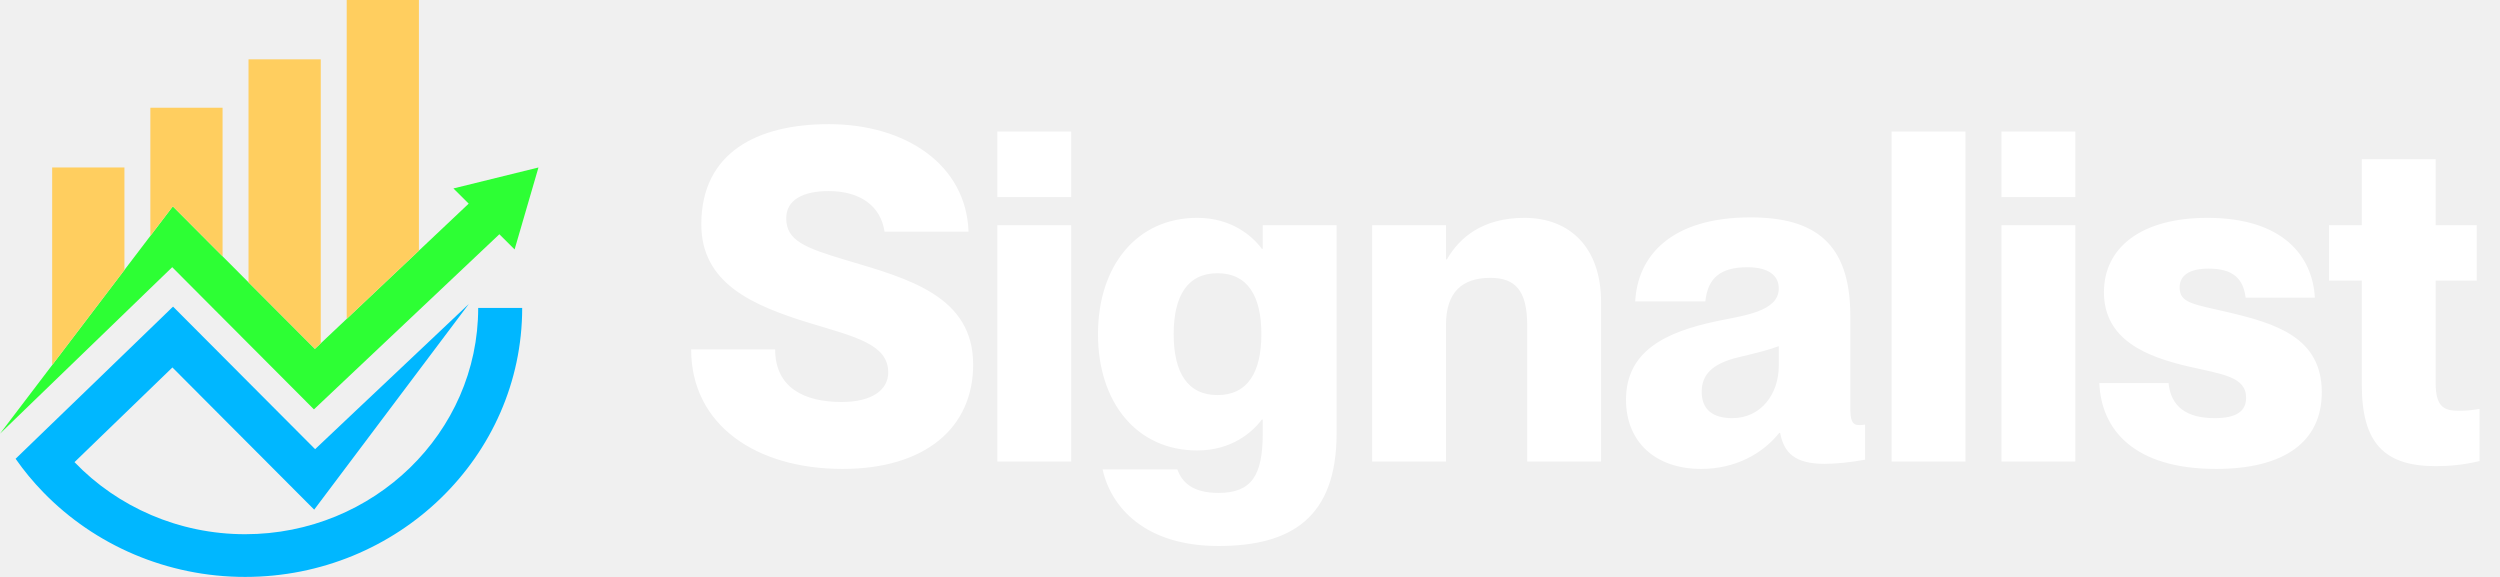
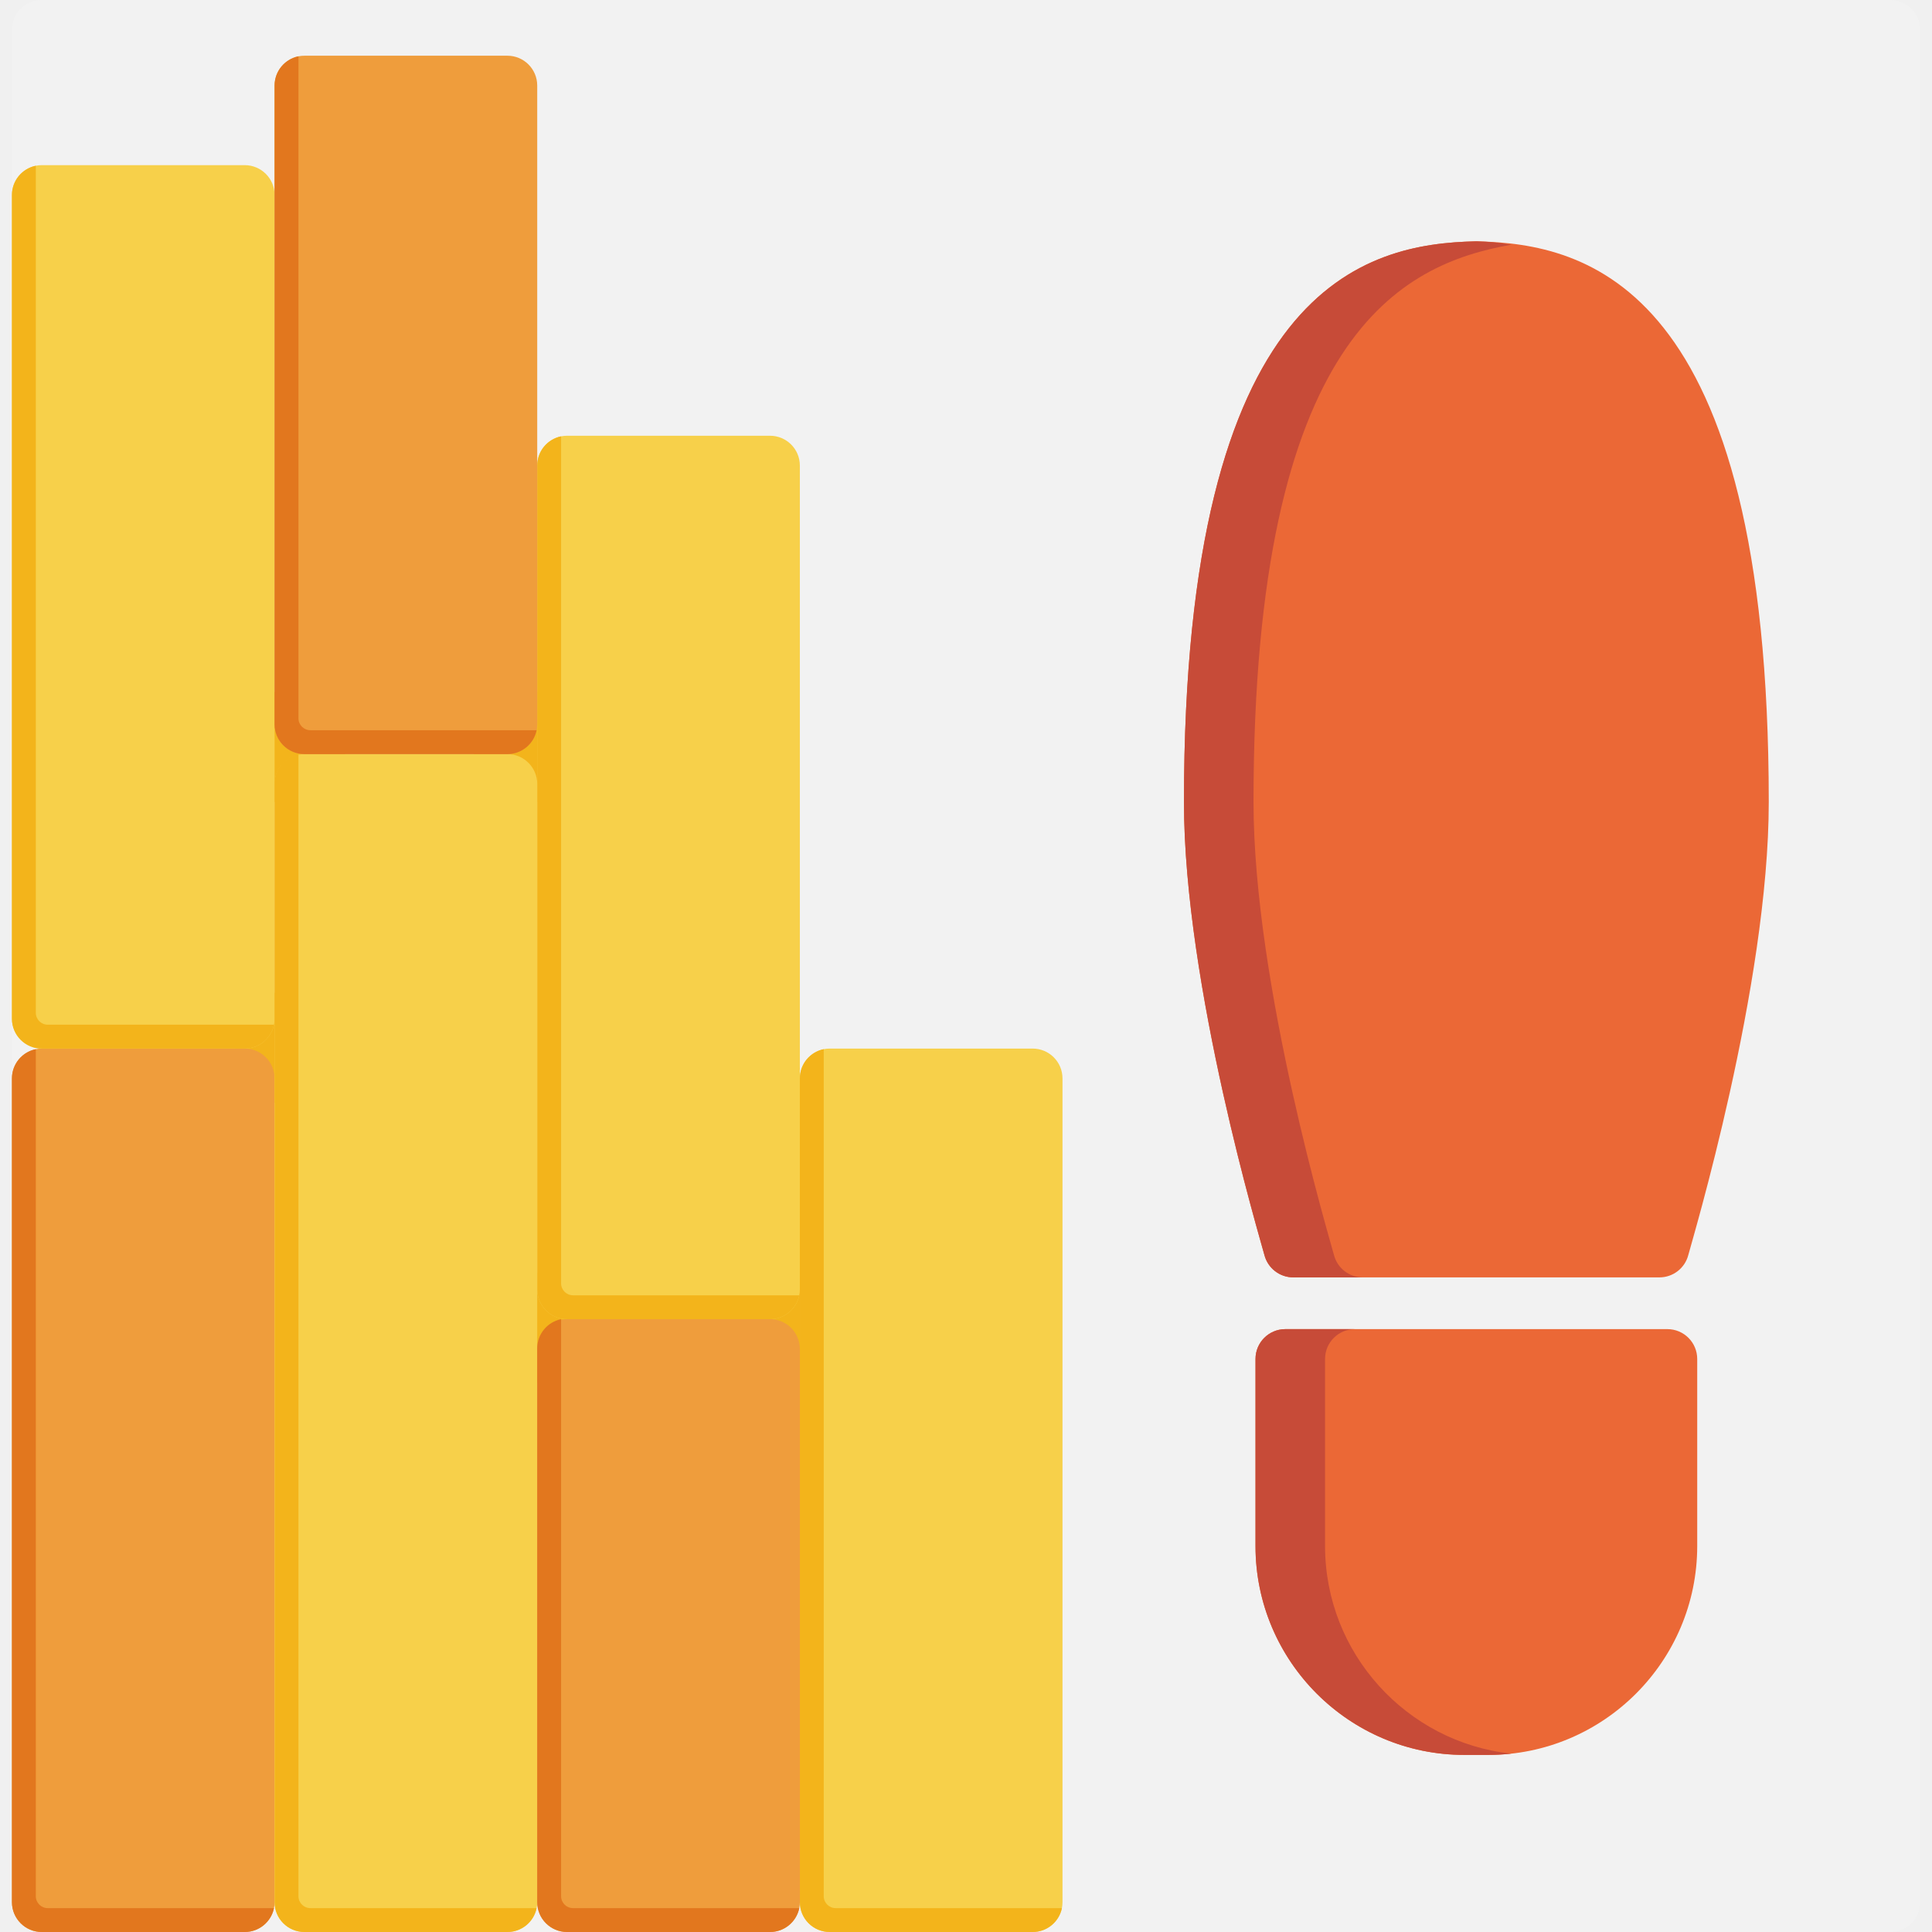
- <svg xmlns="http://www.w3.org/2000/svg" width="130" height="30" viewBox="0 0 130 30" fill="none">
-   <path d="M28 8.709L26.759 12.971L25.967 12.181L21.784 16.132L18.781 18.968L16.325 21.287L14.013 18.968L12.923 17.875L11.574 16.521L11.169 16.116L8.955 13.893L8.104 14.715L7.819 14.99L6.47 16.296L5.117 17.604L3.724 18.95L3.705 18.968L1.711 20.895L0 22.55L2.724 18.968L6.47 14.039L7.819 12.266L8.986 10.73L11.574 13.328L12.68 14.439L12.923 14.681L16.375 18.142L16.68 17.853L18.029 16.58L18.628 16.014L20.372 14.366L21.784 13.033L24.372 10.589L23.578 9.799L28 8.709Z" fill="#2DFF34" />
-   <path d="M6.47 8.709V14.039L2.724 18.968H2.713V8.709H6.47Z" fill="#FFCE5F" />
-   <path d="M27.154 16.014C27.154 23.726 20.692 30 12.745 30C8.69 30 4.918 28.346 2.252 25.599C1.726 25.059 1.244 24.477 0.811 23.856L2.467 22.256L5.13 19.686L5.871 18.968L6.47 18.39L7.819 17.085L8.117 16.797L8.821 16.116L8.934 16.003L8.936 16.005L8.999 15.945L11.574 18.528L12.693 19.652L16.386 23.357L18.639 21.227L20.385 19.58L21.032 18.968L21.784 18.258L24.383 15.802L16.338 26.502L11.18 21.33L8.966 19.108L8.117 19.928L5.13 22.816L3.874 24.031C6.119 26.37 9.311 27.779 12.745 27.779C19.429 27.779 24.866 22.502 24.866 16.014H27.154V16.014Z" fill="#00B7FF" />
-   <path d="M11.574 5.603V13.328L8.986 10.73L7.819 12.266V5.603H11.574Z" fill="#FFCE5F" />
-   <path d="M16.68 3.086V17.853L16.375 18.142L12.923 14.682V3.086H16.68Z" fill="#FFCE5F" />
-   <path d="M21.784 0V13.033L20.372 14.366L18.628 16.014L18.029 16.58V0H21.784Z" fill="#FFCE5F" />
-   <path d="M43.812 24.384C39.324 24.384 35.94 22.104 35.94 18.168H40.308C40.308 20.16 41.82 20.904 43.764 20.904C45.372 20.904 46.188 20.256 46.188 19.368C46.188 17.904 44.484 17.52 42.108 16.8C39.132 15.888 36.468 14.736 36.468 11.664C36.468 7.92 39.396 6.456 43.092 6.456C47.1 6.456 50.244 8.568 50.364 12.048H45.996C45.804 10.728 44.748 9.936 43.092 9.936C41.796 9.936 40.884 10.368 40.884 11.352C40.884 12.504 41.844 12.888 44.028 13.536C47.268 14.496 50.604 15.408 50.604 18.96C50.604 22.248 48.108 24.384 43.812 24.384ZM55.702 10.248H51.862V6.84H55.702V10.248ZM55.702 24H51.862V11.712H55.702V24ZM65.663 12.936V11.712H69.503V22.536C69.503 26.928 67.127 28.392 63.359 28.392C59.543 28.392 57.767 26.376 57.335 24.408H61.223C61.463 25.08 62.015 25.632 63.359 25.632C65.087 25.632 65.663 24.72 65.663 22.536V21.816H65.615C65.135 22.464 64.055 23.424 62.255 23.424C59.111 23.424 57.095 20.928 57.095 17.376C57.095 13.824 59.111 11.328 62.255 11.328C64.055 11.328 65.135 12.288 65.615 12.936H65.663ZM63.311 20.544C64.871 20.544 65.591 19.368 65.591 17.376C65.591 15.384 64.871 14.208 63.311 14.208C61.751 14.208 61.031 15.384 61.031 17.376C61.031 19.368 61.751 20.544 63.311 20.544ZM79.271 11.328C81.647 11.328 83.255 12.888 83.255 15.696V24H79.415V16.92C79.415 15.072 78.767 14.448 77.495 14.448C76.031 14.448 75.191 15.192 75.191 16.896V24H71.351V11.712H75.191V13.488H75.239C75.887 12.36 77.087 11.328 79.271 11.328ZM88.464 24.384C86.064 24.384 84.552 22.968 84.552 20.784C84.552 18.24 86.64 17.256 89.256 16.704C90.6 16.416 92.496 16.224 92.496 15C92.496 14.328 91.968 13.896 90.864 13.896C89.448 13.896 88.8 14.472 88.68 15.672H85.032C85.152 13.32 86.88 11.304 91.032 11.304C94.368 11.304 96.216 12.648 96.216 16.416V21.168C96.216 21.816 96.288 22.104 96.672 22.104C96.768 22.104 96.84 22.104 96.984 22.08V23.904C96.216 24.048 95.424 24.12 94.872 24.12C93.336 24.12 92.76 23.544 92.568 22.512H92.52C91.656 23.592 90.24 24.384 88.464 24.384ZM90.072 21.744C91.608 21.744 92.496 20.448 92.496 19.032V18C91.992 18.192 91.416 18.336 90.408 18.576C88.992 18.912 88.488 19.512 88.488 20.376C88.488 21.312 89.088 21.744 90.072 21.744ZM102.203 24H98.363V6.84H102.203V24ZM107.916 10.248H104.076V6.84H107.916V10.248ZM107.916 24H104.076V11.712H107.916V24ZM115.237 24.384C110.941 24.384 109.261 22.32 109.165 19.92H112.765C112.885 21.144 113.701 21.744 115.165 21.744C116.293 21.744 116.797 21.384 116.797 20.688C116.797 19.584 115.573 19.464 113.797 19.056C111.637 18.552 109.405 17.688 109.405 15.192C109.405 12.888 111.325 11.328 114.781 11.328C118.717 11.328 120.253 13.32 120.373 15.48H116.773C116.653 14.496 116.125 13.968 114.853 13.968C113.797 13.968 113.341 14.352 113.341 14.952C113.341 15.768 114.061 15.816 115.909 16.248C118.333 16.824 120.733 17.544 120.733 20.4C120.733 22.968 118.789 24.384 115.237 24.384ZM127.902 21.36C128.262 21.36 128.478 21.336 128.934 21.264V23.976C128.118 24.168 127.422 24.24 126.654 24.24C123.966 24.24 122.814 23.016 122.814 20.016V14.592H121.11V11.712H122.814V8.28H126.654V11.712H128.79V14.592H126.654V19.92C126.654 21.24 127.158 21.36 127.902 21.36Z" fill="white" />
+ <svg xmlns="http://www.w3.org/2000/svg" version="1.1" id="Layer_1" viewBox="0 0 512 512" xml:space="preserve">
+   <path style="fill:#F2F2F2;" d="M500.927,0H11.073C6.704,0,3.164,3.541,3.164,7.909v496.181c0,4.368,3.54,7.909,7.909,7.909h489.854  c4.369,0,7.909-3.541,7.909-7.909V7.909C508.836,3.541,505.296,0,500.927,0z" />
+   <g>
+     <rect x="62.315" y="183.381" style="fill:#F3B41B;" width="29.134" height="29.134" />
+     <rect x="125.59" y="183.381" style="fill:#F3B41B;" width="29.134" height="29.134" />
+     <rect x="62.315" y="263.087" style="fill:#F3B41B;" width="29.134" height="29.134" />
+     <rect x="125.59" y="337.298" style="fill:#F3B41B;" width="29.134" height="29.134" />
+     <rect x="199.021" y="337.298" style="fill:#F3B41B;" width="29.134" height="29.134" />
+   </g>
+   <path style="fill:#EF9D3C;" d="M64.857,512H11.073c-4.368,0-7.909-3.541-7.909-7.909V285.792c0-4.368,3.541-7.909,7.909-7.909  h53.784c4.368,0,7.909,3.541,7.909,7.909v218.299C72.766,508.459,69.225,512,64.857,512z" />
+   <path style="fill:#E2771E;" d="M12.655,505.673c-1.747,0-3.164-1.416-3.164-3.164V278.042c-3.61,0.733-6.327,3.924-6.327,7.75  v218.299c0,4.368,3.541,7.909,7.909,7.909h53.784c3.826,0,7.017-2.718,7.75-6.327H12.655z" />
+   <path style="fill:#F7D04A;" d="M64.857,277.883H11.073c-4.368,0-7.909-3.541-7.909-7.909V51.675c0-4.368,3.541-7.909,7.909-7.909  h53.784c4.368,0,7.909,3.541,7.909,7.909v218.299C72.766,274.341,69.225,277.883,64.857,277.883z" />
+   <path style="fill:#F3B41B;" d="M12.655,271.555c-1.747,0-3.164-1.416-3.164-3.164V43.924c-3.61,0.733-6.327,3.924-6.327,7.75  v218.299c0,4.368,3.541,7.909,7.909,7.909h53.784c3.826,0,7.017-2.718,7.75-6.327H12.655z" />
+   <path style="fill:#F7D04A;" d="M204.062,349.594h-53.784c-4.368,0-7.909-3.541-7.909-7.909V123.386c0-4.368,3.541-7.909,7.909-7.909  h53.784c4.368,0,7.909,3.541,7.909,7.909v218.299C211.971,346.053,208.43,349.594,204.062,349.594z" />
+   <path style="fill:#F3B41B;" d="M151.86,343.267c-1.747,0-3.164-1.416-3.164-3.164V115.636c-3.61,0.733-6.327,3.924-6.327,7.75  v218.299c0,4.368,3.541,7.909,7.909,7.909h53.784c3.826,0,7.017-2.718,7.75-6.327H151.86z" />
+   <path style="fill:#F7D04A;" d="M273.664,512h-53.784c-4.368,0-7.909-3.541-7.909-7.909V285.792c0-4.368,3.541-7.909,7.909-7.909  h53.784c4.368,0,7.909,3.541,7.909,7.909v218.299C281.574,508.459,278.032,512,273.664,512z" />
+   <path style="fill:#F3B41B;" d="M221.462,505.673c-1.747,0-3.164-1.416-3.164-3.164V278.042c-3.61,0.733-6.327,3.924-6.327,7.75  v218.299c0,4.368,3.541,7.909,7.909,7.909h53.784c3.826,0,7.017-2.718,7.75-6.327H221.462z" />
+   <path style="fill:#F7D04A;" d="M134.459,512H80.676c-4.368,0-7.909-3.541-7.909-7.909V207.753c0-4.368,3.541-7.909,7.909-7.909  h53.784c4.368,0,7.909,3.541,7.909,7.909v296.338C142.369,508.459,138.827,512,134.459,512z" />
+   <path style="fill:#F3B41B;" d="M82.257,505.673c-1.747,0-3.164-1.416-3.164-3.164V199.843c-3.61,0.733-6.327,3.924-6.327,7.75  v296.497c0,4.368,3.541,7.909,7.909,7.909h53.784c3.826,0,7.017-2.718,7.75-6.327H82.257z" />
+   <path style="fill:#EF9D3C;" d="M134.459,199.843H80.676c-4.368,0-7.909-3.541-7.909-7.909V22.674c0-4.368,3.541-7.909,7.909-7.909  h53.784c4.368,0,7.909,3.541,7.909,7.909v169.261C142.369,196.302,138.827,199.843,134.459,199.843z" />
+   <path style="fill:#E2771E;" d="M82.257,193.516c-1.747,0-3.164-1.416-3.164-3.164V14.923c-3.61,0.733-6.327,3.924-6.327,7.75  v169.261c0,4.368,3.541,7.909,7.909,7.909h53.784c3.826,0,7.017-2.718,7.75-6.327H82.257z" />
+   <path style="fill:#EF9D3C;" d="M204.062,512h-53.784c-4.368,0-7.909-3.541-7.909-7.909V357.504c0-4.368,3.541-7.909,7.909-7.909  h53.784c4.368,0,7.909,3.541,7.909,7.909v146.587C211.971,508.459,208.43,512,204.062,512z" />
+   <path style="fill:#E2771E;" d="M151.86,505.673c-1.747,0-3.164-1.416-3.164-3.164V349.594c-3.61,0.733-6.327,3.924-6.327,7.75  v146.746c0,4.368,3.541,7.909,7.909,7.909h53.784c3.826,0,7.017-2.718,7.75-6.327H151.86z" />
+   <g>
+     <path style="fill:#EB6836;" d="M342.739,338.521h97.022c3.614,0,6.768-2.45,7.664-5.951c0.87-3.405,21.316-71.303,21.316-120.072   c0-137.439-48.436-147.877-77.308-148.544c-0.121-0.003-0.243-0.003-0.365,0c-28.872,0.668-77.308,11.106-77.308,148.544   c0,48.769,20.446,116.666,21.316,120.072C335.971,336.071,339.125,338.521,342.739,338.521z" />
+     <path style="fill:#EB6836;" d="M441.87,352.231H340.63c-4.369,0-7.909,3.541-7.909,7.909v49.565   c0,30.529,24.838,55.366,55.366,55.366h6.328c30.528,0,55.366-24.836,55.366-55.366V360.14   C449.78,355.772,446.239,352.231,441.87,352.231z" />
+   </g>
+   <g>
+     <path style="fill:#C74B38;" d="M353.51,332.57c-0.87-3.405-21.316-71.302-21.316-120.072c0-123.906,39.365-142.488,68.274-147.642   c-3.157-0.563-6.191-0.836-9.035-0.903c-0.121-0.003-0.243-0.003-0.365,0c-28.872,0.668-77.308,11.106-77.308,148.544   c0,48.769,20.446,116.666,21.316,120.072c0.895,3.501,4.05,5.951,7.664,5.951h18.433C357.56,338.521,354.405,336.071,353.51,332.57   z" />
+     <path style="fill:#C74B38;" d="M351.154,409.705V360.14c0-4.368,3.54-7.909,7.909-7.909H340.63c-4.369,0-7.909,3.541-7.909,7.909   v49.565c0,30.529,24.838,55.366,55.366,55.366h6.328c2.046,0,4.064-0.12,6.053-0.337   C372.777,461.708,351.154,438.189,351.154,409.705z" />
+   </g>
</svg>
